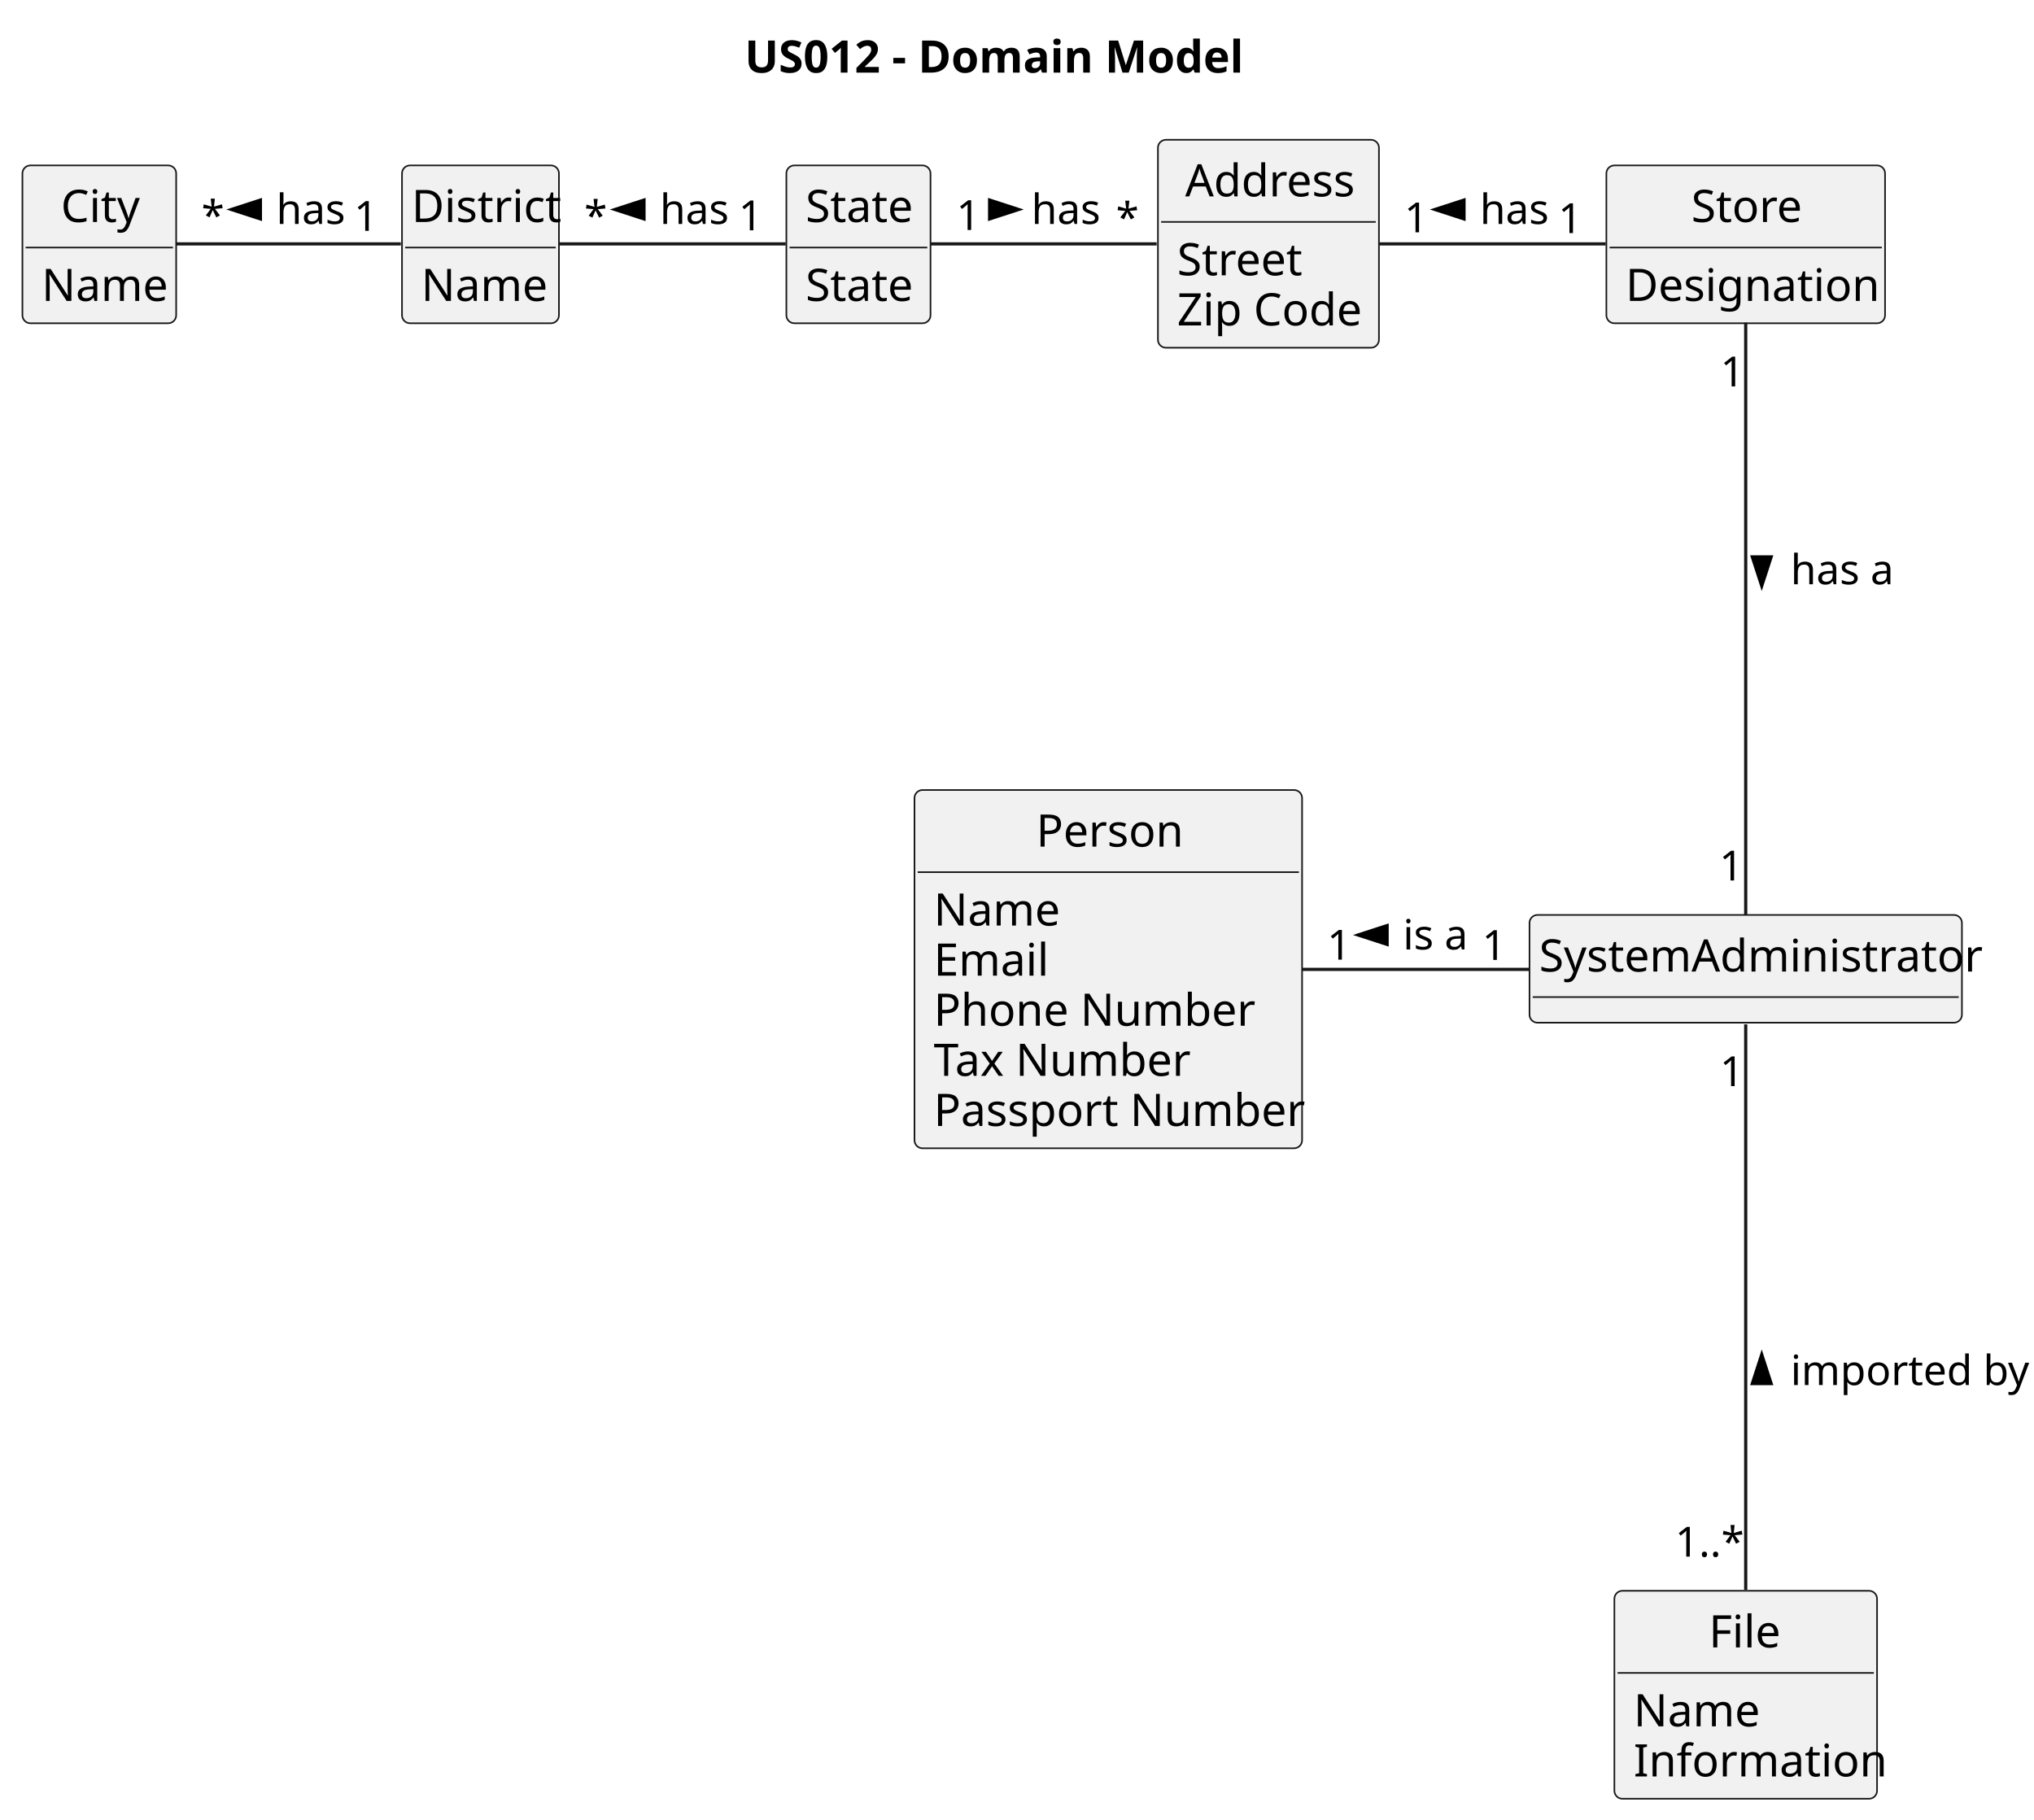
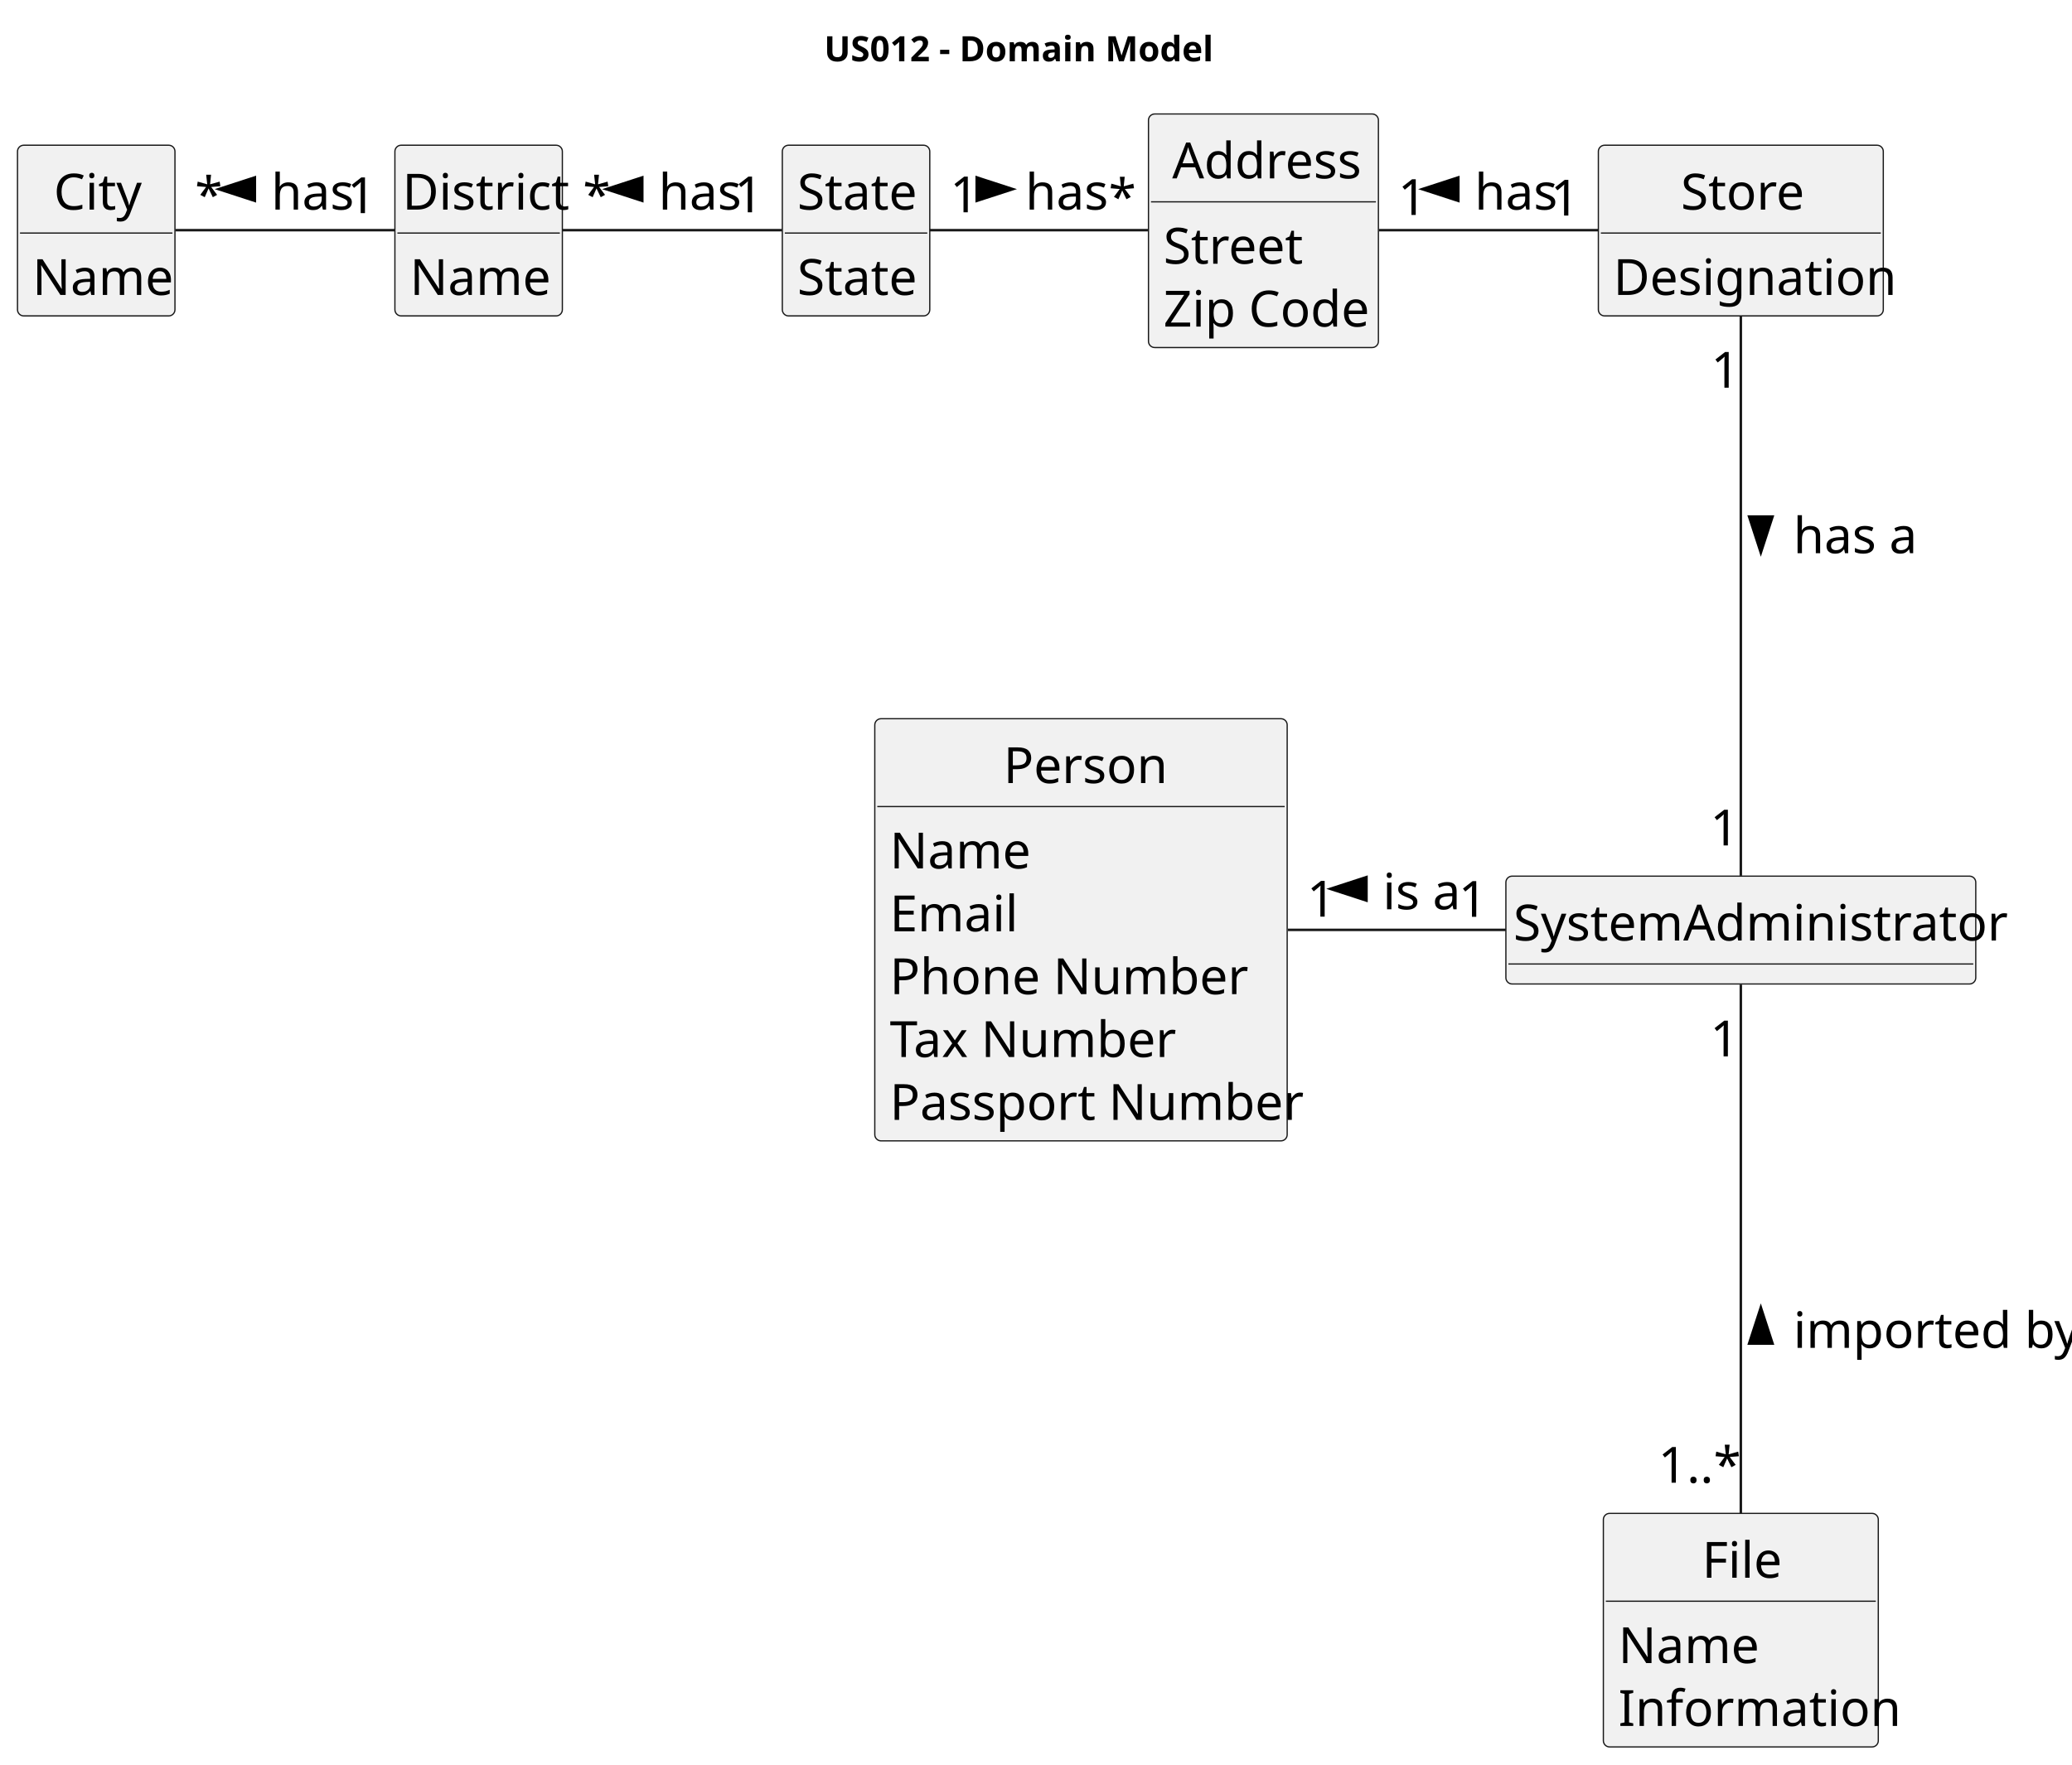
- <svg xmlns="http://www.w3.org/2000/svg" contentStyleType="text/css" height="568px" preserveAspectRatio="none" style="width:635px;height:568px;background:#FFFFFF;" version="1.1" viewBox="0 0 635 568" width="635px" zoomAndPan="magnify">
+ <svg xmlns="http://www.w3.org/2000/svg" contentStyleType="text/css" height="706px" preserveAspectRatio="none" style="width:829px;height:706px;background:#FFFFFF;" version="1.1" viewBox="0 0 829 706" width="829px" zoomAndPan="magnify">
  <defs />
  <g>
-     <text fill="#000000" font-family="sans-serif" font-size="14" font-weight="bold" lengthAdjust="spacing" textLength="156" x="232.5" y="22.674">US012 - Domain Model</text>
+     <text fill="#000000" font-family="sans-serif" font-size="14" font-weight="bold" lengthAdjust="spacing" textLength="156" x="329.75" y="24.533">US012 - Domain Model</text>
    <g id="elem_SystemAdministrator">
-       <rect codeLine="13" fill="#F1F1F1" height="33.641" id="SystemAdministrator" rx="2.5" ry="2.5" style="stroke:#181818;stroke-width:0.5;" width="135" x="477.5" y="285.641" />
-       <text fill="#000000" font-family="sans-serif" font-size="14" lengthAdjust="spacing" textLength="129" x="480.5" y="303.315">SystemAdministrator</text>
-       <line style="stroke:#181818;stroke-width:0.5;" x1="478.5" x2="611.5" y1="311.281" y2="311.281" />
+       <rect codeLine="13" fill="#F1F1F1" height="43.156" id="SystemAdministrator" rx="2.5" ry="2.5" style="stroke:#181818;stroke-width:0.5;" width="188" x="602.5" y="350.609" />
+       <text fill="#000000" font-family="sans-serif" font-size="20" lengthAdjust="spacing" textLength="182" x="605.5" y="376.371">SystemAdministrator</text>
+       <line style="stroke:#181818;stroke-width:0.5;" x1="603.5" x2="789.5" y1="385.766" y2="385.766" />
    </g>
    <g id="elem_Person">
-       <rect codeLine="16" fill="#F1F1F1" height="111.844" id="Person" rx="2.5" ry="2.5" style="stroke:#181818;stroke-width:0.5;" width="121" x="285.5" y="246.641" />
-       <text fill="#000000" font-family="sans-serif" font-size="14" lengthAdjust="spacing" textLength="45" x="323.5" y="264.315">Person</text>
-       <line style="stroke:#181818;stroke-width:0.5;" x1="286.5" x2="405.5" y1="272.281" y2="272.281" />
-       <text fill="#000000" font-family="sans-serif" font-size="14" lengthAdjust="spacing" textLength="36" x="291.5" y="288.955">Name</text>
-       <text fill="#000000" font-family="sans-serif" font-size="14" lengthAdjust="spacing" textLength="34" x="291.5" y="304.596">Email</text>
-       <text fill="#000000" font-family="sans-serif" font-size="14" lengthAdjust="spacing" textLength="94" x="291.5" y="320.236">Phone Number</text>
-       <text fill="#000000" font-family="sans-serif" font-size="14" lengthAdjust="spacing" textLength="76" x="291.5" y="335.877">Tax Number</text>
-       <text fill="#000000" font-family="sans-serif" font-size="14" lengthAdjust="spacing" textLength="109" x="291.5" y="351.518">Passport Number</text>
+       <rect codeLine="16" fill="#F1F1F1" height="168.938" id="Person" rx="2.5" ry="2.5" style="stroke:#181818;stroke-width:0.5;" width="165" x="350" y="287.609" />
+       <text fill="#000000" font-family="sans-serif" font-size="20" lengthAdjust="spacing" textLength="62" x="401.5" y="313.371">Person</text>
+       <line style="stroke:#181818;stroke-width:0.5;" x1="351" x2="514" y1="322.766" y2="322.766" />
+       <text fill="#000000" font-family="sans-serif" font-size="20" lengthAdjust="spacing" textLength="51" x="356" y="347.527">Name</text>
+       <text fill="#000000" font-family="sans-serif" font-size="20" lengthAdjust="spacing" textLength="48" x="356" y="372.684">Email</text>
+       <text fill="#000000" font-family="sans-serif" font-size="20" lengthAdjust="spacing" textLength="129" x="356" y="397.84">Phone Number</text>
+       <text fill="#000000" font-family="sans-serif" font-size="20" lengthAdjust="spacing" textLength="106" x="356" y="422.996">Tax Number</text>
+       <text fill="#000000" font-family="sans-serif" font-size="20" lengthAdjust="spacing" textLength="153" x="356" y="448.152">Passport Number</text>
    </g>
    <g id="elem_Store">
-       <rect codeLine="24" fill="#F1F1F1" height="49.281" id="Store" rx="2.5" ry="2.5" style="stroke:#181818;stroke-width:0.5;" width="87" x="501.5" y="51.641" />
-       <text fill="#000000" font-family="sans-serif" font-size="14" lengthAdjust="spacing" textLength="34" x="528" y="69.314">Store</text>
-       <line style="stroke:#181818;stroke-width:0.5;" x1="502.5" x2="587.5" y1="77.281" y2="77.281" />
-       <text fill="#000000" font-family="sans-serif" font-size="14" lengthAdjust="spacing" textLength="75" x="507.5" y="93.955">Designation</text>
+       <rect codeLine="24" fill="#F1F1F1" height="68.312" id="Store" rx="2.5" ry="2.5" style="stroke:#181818;stroke-width:0.5;" width="114" x="639.5" y="58.109" />
+       <text fill="#000000" font-family="sans-serif" font-size="20" lengthAdjust="spacing" textLength="48" x="672.5" y="83.871">Store</text>
+       <line style="stroke:#181818;stroke-width:0.5;" x1="640.5" x2="752.5" y1="93.266" y2="93.266" />
+       <text fill="#000000" font-family="sans-serif" font-size="20" lengthAdjust="spacing" textLength="102" x="645.5" y="118.027">Designation</text>
    </g>
    <g id="elem_Address">
-       <rect codeLine="29" fill="#F1F1F1" height="64.922" id="Address" rx="2.5" ry="2.5" style="stroke:#181818;stroke-width:0.5;" width="69" x="361.5" y="43.641" />
-       <text fill="#000000" font-family="sans-serif" font-size="14" lengthAdjust="spacing" textLength="52" x="370" y="61.315">Address</text>
-       <line style="stroke:#181818;stroke-width:0.5;" x1="362.5" x2="429.5" y1="69.281" y2="69.281" />
-       <text fill="#000000" font-family="sans-serif" font-size="14" lengthAdjust="spacing" textLength="38" x="367.5" y="85.955">Street</text>
-       <text fill="#000000" font-family="sans-serif" font-size="14" lengthAdjust="spacing" textLength="57" x="367.5" y="101.596">Zip Code</text>
+       <rect codeLine="29" fill="#F1F1F1" height="93.469" id="Address" rx="2.5" ry="2.5" style="stroke:#181818;stroke-width:0.5;" width="92" x="459.5" y="45.609" />
+       <text fill="#000000" font-family="sans-serif" font-size="20" lengthAdjust="spacing" textLength="73" x="469" y="71.371">Address</text>
+       <line style="stroke:#181818;stroke-width:0.5;" x1="460.5" x2="550.5" y1="80.766" y2="80.766" />
+       <text fill="#000000" font-family="sans-serif" font-size="20" lengthAdjust="spacing" textLength="54" x="465.5" y="105.527">Street</text>
+       <text fill="#000000" font-family="sans-serif" font-size="20" lengthAdjust="spacing" textLength="80" x="465.5" y="130.684">Zip Code</text>
    </g>
    <g id="elem_District">
-       <rect codeLine="34" fill="#F1F1F1" height="49.281" id="District" rx="2.5" ry="2.5" style="stroke:#181818;stroke-width:0.5;" width="49" x="125.5" y="51.641" />
-       <text fill="#000000" font-family="sans-serif" font-size="14" lengthAdjust="spacing" textLength="43" x="128.5" y="69.314">District</text>
-       <line style="stroke:#181818;stroke-width:0.5;" x1="126.5" x2="173.5" y1="77.281" y2="77.281" />
-       <text fill="#000000" font-family="sans-serif" font-size="14" lengthAdjust="spacing" textLength="36" x="131.5" y="93.955">Name</text>
+       <rect codeLine="34" fill="#F1F1F1" height="68.312" id="District" rx="2.5" ry="2.5" style="stroke:#181818;stroke-width:0.5;" width="67" x="158" y="58.109" />
+       <text fill="#000000" font-family="sans-serif" font-size="20" lengthAdjust="spacing" textLength="61" x="161" y="83.871">District</text>
+       <line style="stroke:#181818;stroke-width:0.5;" x1="159" x2="224" y1="93.266" y2="93.266" />
+       <text fill="#000000" font-family="sans-serif" font-size="20" lengthAdjust="spacing" textLength="51" x="164" y="118.027">Name</text>
    </g>
    <g id="elem_City">
-       <rect codeLine="38" fill="#F1F1F1" height="49.281" id="City" rx="2.5" ry="2.5" style="stroke:#181818;stroke-width:0.5;" width="48" x="7" y="51.641" />
-       <text fill="#000000" font-family="sans-serif" font-size="14" lengthAdjust="spacing" textLength="24" x="19" y="69.314">City</text>
-       <line style="stroke:#181818;stroke-width:0.5;" x1="8" x2="54" y1="77.281" y2="77.281" />
-       <text fill="#000000" font-family="sans-serif" font-size="14" lengthAdjust="spacing" textLength="36" x="13" y="93.955">Name</text>
+       <rect codeLine="38" fill="#F1F1F1" height="68.312" id="City" rx="2.5" ry="2.5" style="stroke:#181818;stroke-width:0.5;" width="63" x="7" y="58.109" />
+       <text fill="#000000" font-family="sans-serif" font-size="20" lengthAdjust="spacing" textLength="34" x="21.5" y="83.871">City</text>
+       <line style="stroke:#181818;stroke-width:0.5;" x1="8" x2="69" y1="93.266" y2="93.266" />
+       <text fill="#000000" font-family="sans-serif" font-size="20" lengthAdjust="spacing" textLength="51" x="13" y="118.027">Name</text>
    </g>
    <g id="elem_State">
-       <rect codeLine="42" fill="#F1F1F1" height="49.281" id="State" rx="2.5" ry="2.5" style="stroke:#181818;stroke-width:0.5;" width="45" x="245.5" y="51.641" />
-       <text fill="#000000" font-family="sans-serif" font-size="14" lengthAdjust="spacing" textLength="33" x="251.5" y="69.314">State</text>
-       <line style="stroke:#181818;stroke-width:0.5;" x1="246.5" x2="289.5" y1="77.281" y2="77.281" />
-       <text fill="#000000" font-family="sans-serif" font-size="14" lengthAdjust="spacing" textLength="33" x="251.5" y="93.955">State</text>
+       <rect codeLine="42" fill="#F1F1F1" height="68.312" id="State" rx="2.5" ry="2.5" style="stroke:#181818;stroke-width:0.5;" width="59" x="313" y="58.109" />
+       <text fill="#000000" font-family="sans-serif" font-size="20" lengthAdjust="spacing" textLength="47" x="319" y="83.871">State</text>
+       <line style="stroke:#181818;stroke-width:0.5;" x1="314" x2="371" y1="93.266" y2="93.266" />
+       <text fill="#000000" font-family="sans-serif" font-size="20" lengthAdjust="spacing" textLength="47" x="319" y="118.027">State</text>
    </g>
    <g id="elem_File">
-       <rect codeLine="46" fill="#F1F1F1" height="64.922" id="File" rx="2.5" ry="2.5" style="stroke:#181818;stroke-width:0.5;" width="82" x="504" y="496.641" />
-       <text fill="#000000" font-family="sans-serif" font-size="14" lengthAdjust="spacing" textLength="23" x="533.5" y="514.314">File</text>
-       <line style="stroke:#181818;stroke-width:0.5;" x1="505" x2="585" y1="522.281" y2="522.281" />
-       <text fill="#000000" font-family="sans-serif" font-size="14" lengthAdjust="spacing" textLength="36" x="510" y="538.955">Name</text>
-       <text fill="#000000" font-family="sans-serif" font-size="14" lengthAdjust="spacing" textLength="70" x="510" y="554.596">Information</text>
+       <rect codeLine="46" fill="#F1F1F1" height="93.469" id="File" rx="2.5" ry="2.5" style="stroke:#181818;stroke-width:0.5;" width="110" x="641.5" y="605.609" />
+       <text fill="#000000" font-family="sans-serif" font-size="20" lengthAdjust="spacing" textLength="31" x="681" y="631.371">File</text>
+       <line style="stroke:#181818;stroke-width:0.5;" x1="642.5" x2="750.5" y1="640.766" y2="640.766" />
+       <text fill="#000000" font-family="sans-serif" font-size="20" lengthAdjust="spacing" textLength="51" x="647.5" y="665.527">Name</text>
+       <text fill="#000000" font-family="sans-serif" font-size="20" lengthAdjust="spacing" textLength="98" x="647.5" y="690.684">Information</text>
    </g>
    <g id="link_Address_Store">
-       <path codeLine="52" d="M430.56,76.141 C451.62,76.141 478.73,76.141 501.28,76.141 " fill="none" id="Address-Store" style="stroke:#181818;stroke-width:1.0;" />
-       <polygon fill="#000000" points="448,65.402,457.045,68.341,457.045,62.463,448,65.402" style="stroke:#000000;stroke-width:1.0;" />
-       <text fill="#000000" font-family="sans-serif" font-size="13" lengthAdjust="spacing" textLength="21" x="462" y="69.909">has</text>
-       <text fill="#000000" font-family="sans-serif" font-size="13" lengthAdjust="spacing" textLength="7" x="438.41" y="72.528">1</text>
-       <text fill="#000000" font-family="sans-serif" font-size="13" lengthAdjust="spacing" textLength="7" x="486.459" y="72.77">1</text>
+       <path codeLine="52" d="M551.74,92.109 C578.12,92.109 611.42,92.109 639.42,92.109 " fill="none" id="Address-Store" style="stroke:#181818;stroke-width:1.0;" />
+       <polygon fill="#000000" points="569,75.688,583.472,80.39,583.472,70.985,569,75.688" style="stroke:#000000;stroke-width:1.0;" />
+       <text fill="#000000" font-family="sans-serif" font-size="20" lengthAdjust="spacing" textLength="31" x="590" y="83.871">has</text>
+       <text fill="#000000" font-family="sans-serif" font-size="20" lengthAdjust="spacing" textLength="11" x="559.339" y="86.012">1</text>
+       <text fill="#000000" font-family="sans-serif" font-size="20" lengthAdjust="spacing" textLength="11" x="620.402" y="86.26">1</text>
    </g>
    <g id="link_District_State">
-       <path codeLine="53" d="M174.74,76.141 C195.55,76.141 225.07,76.141 245.29,76.141 " fill="none" id="District-State" style="stroke:#181818;stroke-width:1.0;" />
-       <polygon fill="#000000" points="192,65.402,201.045,68.341,201.045,62.463,192,65.402" style="stroke:#000000;stroke-width:1.0;" />
-       <text fill="#000000" font-family="sans-serif" font-size="13" lengthAdjust="spacing" textLength="21" x="206" y="69.909">has</text>
-       <text fill="#000000" font-family="sans-serif" font-size="13" lengthAdjust="spacing" textLength="5" x="182.401" y="71.975">*</text>
-       <text fill="#000000" font-family="sans-serif" font-size="13" lengthAdjust="spacing" textLength="7" x="230.591" y="71.888">1</text>
+       <path codeLine="53" d="M225.01,92.109 C251.34,92.109 287.65,92.109 312.91,92.109 " fill="none" id="District-State" style="stroke:#181818;stroke-width:1.0;" />
+       <polygon fill="#000000" points="242.5,75.688,256.972,80.39,256.972,70.985,242.5,75.688" style="stroke:#000000;stroke-width:1.0;" />
+       <text fill="#000000" font-family="sans-serif" font-size="20" lengthAdjust="spacing" textLength="31" x="263.5" y="83.871">has</text>
+       <text fill="#000000" font-family="sans-serif" font-size="20" lengthAdjust="spacing" textLength="8" x="233.215" y="85.12">*</text>
+       <text fill="#000000" font-family="sans-serif" font-size="20" lengthAdjust="spacing" textLength="11" x="293.795" y="84.962">1</text>
    </g>
    <g id="link_City_District">
-       <path codeLine="54" d="M55.08,76.141 C75.46,76.141 104.54,76.141 125.14,76.141 " fill="none" id="City-District" style="stroke:#181818;stroke-width:1.0;" />
-       <polygon fill="#000000" points="72.25,65.402,81.295,68.341,81.295,62.463,72.25,65.402" style="stroke:#000000;stroke-width:1.0;" />
-       <text fill="#000000" font-family="sans-serif" font-size="13" lengthAdjust="spacing" textLength="21" x="86.25" y="69.909">has</text>
-       <text fill="#000000" font-family="sans-serif" font-size="13" lengthAdjust="spacing" textLength="5" x="62.888" y="71.888">*</text>
-       <text fill="#000000" font-family="sans-serif" font-size="13" lengthAdjust="spacing" textLength="7" x="110.518" y="72.061">1</text>
+       <path codeLine="54" d="M70.2,92.109 C95.85,92.109 131.86,92.109 157.98,92.109 " fill="none" id="City-District" style="stroke:#181818;stroke-width:1.0;" />
+       <polygon fill="#000000" points="87.5,75.688,101.972,80.39,101.972,70.985,87.5,75.688" style="stroke:#000000;stroke-width:1.0;" />
+       <text fill="#000000" font-family="sans-serif" font-size="20" lengthAdjust="spacing" textLength="31" x="108.5" y="83.871">has</text>
+       <text fill="#000000" font-family="sans-serif" font-size="20" lengthAdjust="spacing" textLength="8" x="78.009" y="85.12">*</text>
+       <text fill="#000000" font-family="sans-serif" font-size="20" lengthAdjust="spacing" textLength="11" x="138.932" y="85.277">1</text>
    </g>
    <g id="link_State_Address">
-       <path codeLine="55" d="M290.59,76.141 C310.11,76.141 338.64,76.141 361.1,76.141 " fill="none" id="State-Address" style="stroke:#181818;stroke-width:1.0;" />
-       <polygon fill="#000000" points="318,65.402,308.955,62.463,308.955,68.341,318,65.402" style="stroke:#000000;stroke-width:1.0;" />
-       <text fill="#000000" font-family="sans-serif" font-size="13" lengthAdjust="spacing" textLength="21" x="322" y="69.909">has</text>
-       <text fill="#000000" font-family="sans-serif" font-size="13" lengthAdjust="spacing" textLength="7" x="298.58" y="71.802">1</text>
-       <text fill="#000000" font-family="sans-serif" font-size="13" lengthAdjust="spacing" textLength="5" x="348.386" y="72.528">*</text>
+       <path codeLine="55" d="M372.02,92.109 C396.33,92.109 431.23,92.109 459.25,92.109 " fill="none" id="State-Address" style="stroke:#181818;stroke-width:1.0;" />
+       <polygon fill="#000000" points="405.25,75.688,390.778,70.985,390.778,80.39,405.25,75.688" style="stroke:#000000;stroke-width:1.0;" />
+       <text fill="#000000" font-family="sans-serif" font-size="20" lengthAdjust="spacing" textLength="31" x="410.25" y="83.871">has</text>
+       <text fill="#000000" font-family="sans-serif" font-size="20" lengthAdjust="spacing" textLength="11" x="380.118" y="84.962">1</text>
+       <text fill="#000000" font-family="sans-serif" font-size="20" lengthAdjust="spacing" textLength="8" x="443.555" y="85.933">*</text>
    </g>
    <g id="link_Person_SystemAdministrator">
-       <path codeLine="57" d="M406.52,302.641 C428.93,302.641 454.48,302.641 477.47,302.641 " fill="none" id="Person-SystemAdministrator" style="stroke:#181818;stroke-width:1.0;" />
-       <polygon fill="#000000" points="424,291.902,433.045,294.841,433.045,288.963,424,291.902" style="stroke:#000000;stroke-width:1.0;" />
-       <text fill="#000000" font-family="sans-serif" font-size="13" lengthAdjust="spacing" textLength="21" x="438" y="296.409">is a</text>
-       <text fill="#000000" font-family="sans-serif" font-size="13" lengthAdjust="spacing" textLength="7" x="414.322" y="299.598">1</text>
-       <text fill="#000000" font-family="sans-serif" font-size="13" lengthAdjust="spacing" textLength="7" x="462.701" y="299.692">1</text>
+       <path codeLine="57" d="M515.31,372.109 C542.98,372.109 574.02,372.109 602.48,372.109 " fill="none" id="Person-SystemAdministrator" style="stroke:#181818;stroke-width:1.0;" />
+       <polygon fill="#000000" points="532.25,355.688,546.722,360.39,546.722,350.985,532.25,355.688" style="stroke:#000000;stroke-width:1.0;" />
+       <text fill="#000000" font-family="sans-serif" font-size="20" lengthAdjust="spacing" textLength="31" x="553.25" y="363.871">is a</text>
+       <text fill="#000000" font-family="sans-serif" font-size="20" lengthAdjust="spacing" textLength="11" x="522.899" y="366.806">1</text>
+       <text fill="#000000" font-family="sans-serif" font-size="20" lengthAdjust="spacing" textLength="11" x="583.549" y="366.875">1</text>
    </g>
    <g id="link_Store_SystemAdministrator">
-       <path codeLine="58" d="M545,100.741 C545,146.561 545,246.481 545,285.541 " fill="none" id="Store-SystemAdministrator" style="stroke:#181818;stroke-width:1.0;" />
-       <polygon fill="#000000" points="550,182.902,552.939,173.857,547.061,173.857,550,182.902" style="stroke:#000000;stroke-width:1.0;" />
-       <text fill="#000000" font-family="sans-serif" font-size="13" lengthAdjust="spacing" textLength="32" x="559" y="182.409">has a</text>
-       <text fill="#000000" font-family="sans-serif" font-size="13" lengthAdjust="spacing" textLength="7" x="537.103" y="120.638">1</text>
-       <text fill="#000000" font-family="sans-serif" font-size="13" lengthAdjust="spacing" textLength="7" x="536.753" y="274.881">1</text>
+       <path codeLine="58" d="M696.5,126.369 C696.5,184.449 696.5,302.729 696.5,350.449 " fill="none" id="Store-SystemAdministrator" style="stroke:#181818;stroke-width:1.0;" />
+       <polygon fill="#000000" points="704.5,221.188,709.202,206.715,699.798,206.715,704.5,221.188" style="stroke:#000000;stroke-width:1.0;" />
+       <text fill="#000000" font-family="sans-serif" font-size="20" lengthAdjust="spacing" textLength="48" x="717.5" y="221.371">has a</text>
+       <text fill="#000000" font-family="sans-serif" font-size="20" lengthAdjust="spacing" textLength="11" x="684.555" y="155.155">1</text>
+       <text fill="#000000" font-family="sans-serif" font-size="20" lengthAdjust="spacing" textLength="11" x="684.228" y="338.312">1</text>
    </g>
    <g id="link_SystemAdministrator_File">
-       <path codeLine="59" d="M545,319.791 C545,356.681 545,447.741 545,496.351 " fill="none" id="SystemAdministrator-File" style="stroke:#181818;stroke-width:1.0;" />
-       <polygon fill="#000000" points="550,422.902,547.061,431.947,552.939,431.947,550,422.902" style="stroke:#000000;stroke-width:1.0;" />
-       <text fill="#000000" font-family="sans-serif" font-size="13" lengthAdjust="spacing" textLength="68" x="559" y="432.409">imported by</text>
-       <text fill="#000000" font-family="sans-serif" font-size="13" lengthAdjust="spacing" textLength="7" x="536.928" y="339.09">1</text>
-       <text fill="#000000" font-family="sans-serif" font-size="13" lengthAdjust="spacing" textLength="20" x="522.938" y="485.974">1..*</text>
+       <path codeLine="59" d="M696.5,394.009 C696.5,438.709 696.5,544.499 696.5,605.539 " fill="none" id="SystemAdministrator-File" style="stroke:#181818;stroke-width:1.0;" />
+       <polygon fill="#000000" points="704.5,523.188,699.798,537.66,709.202,537.66,704.5,523.188" style="stroke:#000000;stroke-width:1.0;" />
+       <text fill="#000000" font-family="sans-serif" font-size="20" lengthAdjust="spacing" textLength="104" x="717.5" y="539.371">imported by</text>
+       <text fill="#000000" font-family="sans-serif" font-size="20" lengthAdjust="spacing" textLength="11" x="684.228" y="422.726">1</text>
+       <text fill="#000000" font-family="sans-serif" font-size="20" lengthAdjust="spacing" textLength="31" x="663.417" y="593.343">1..*</text>
    </g>
  </g>
</svg>
